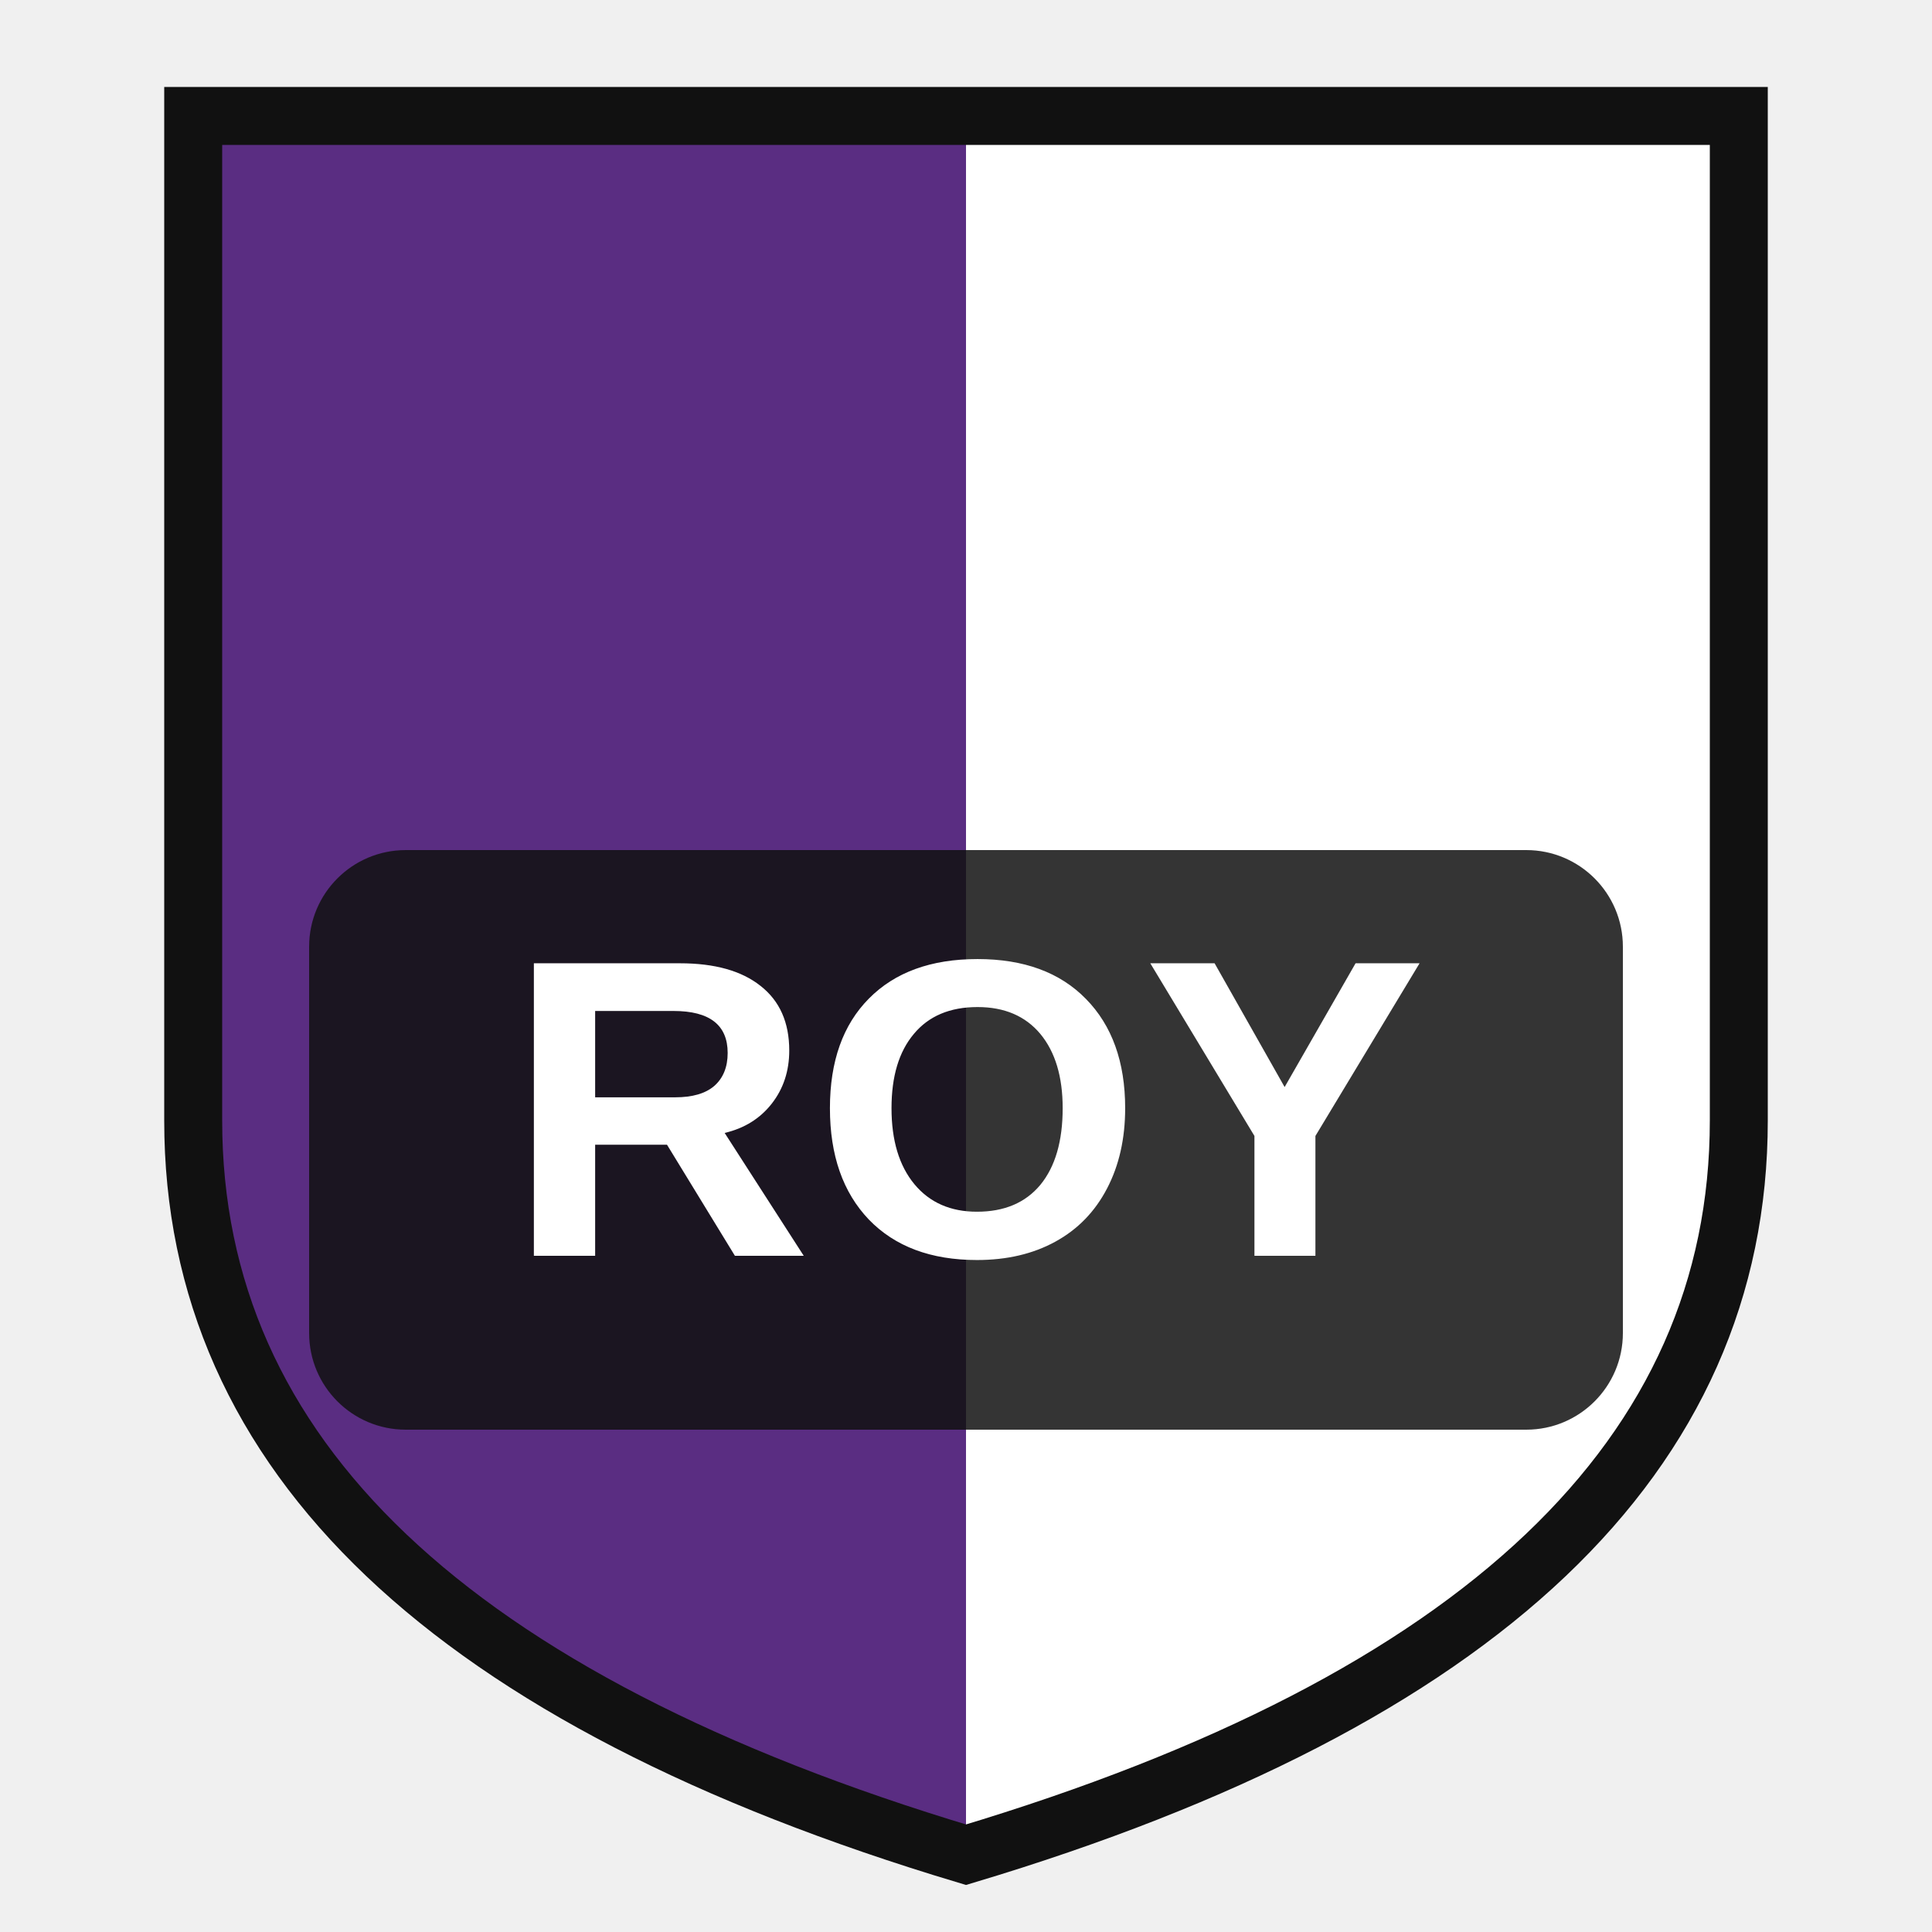
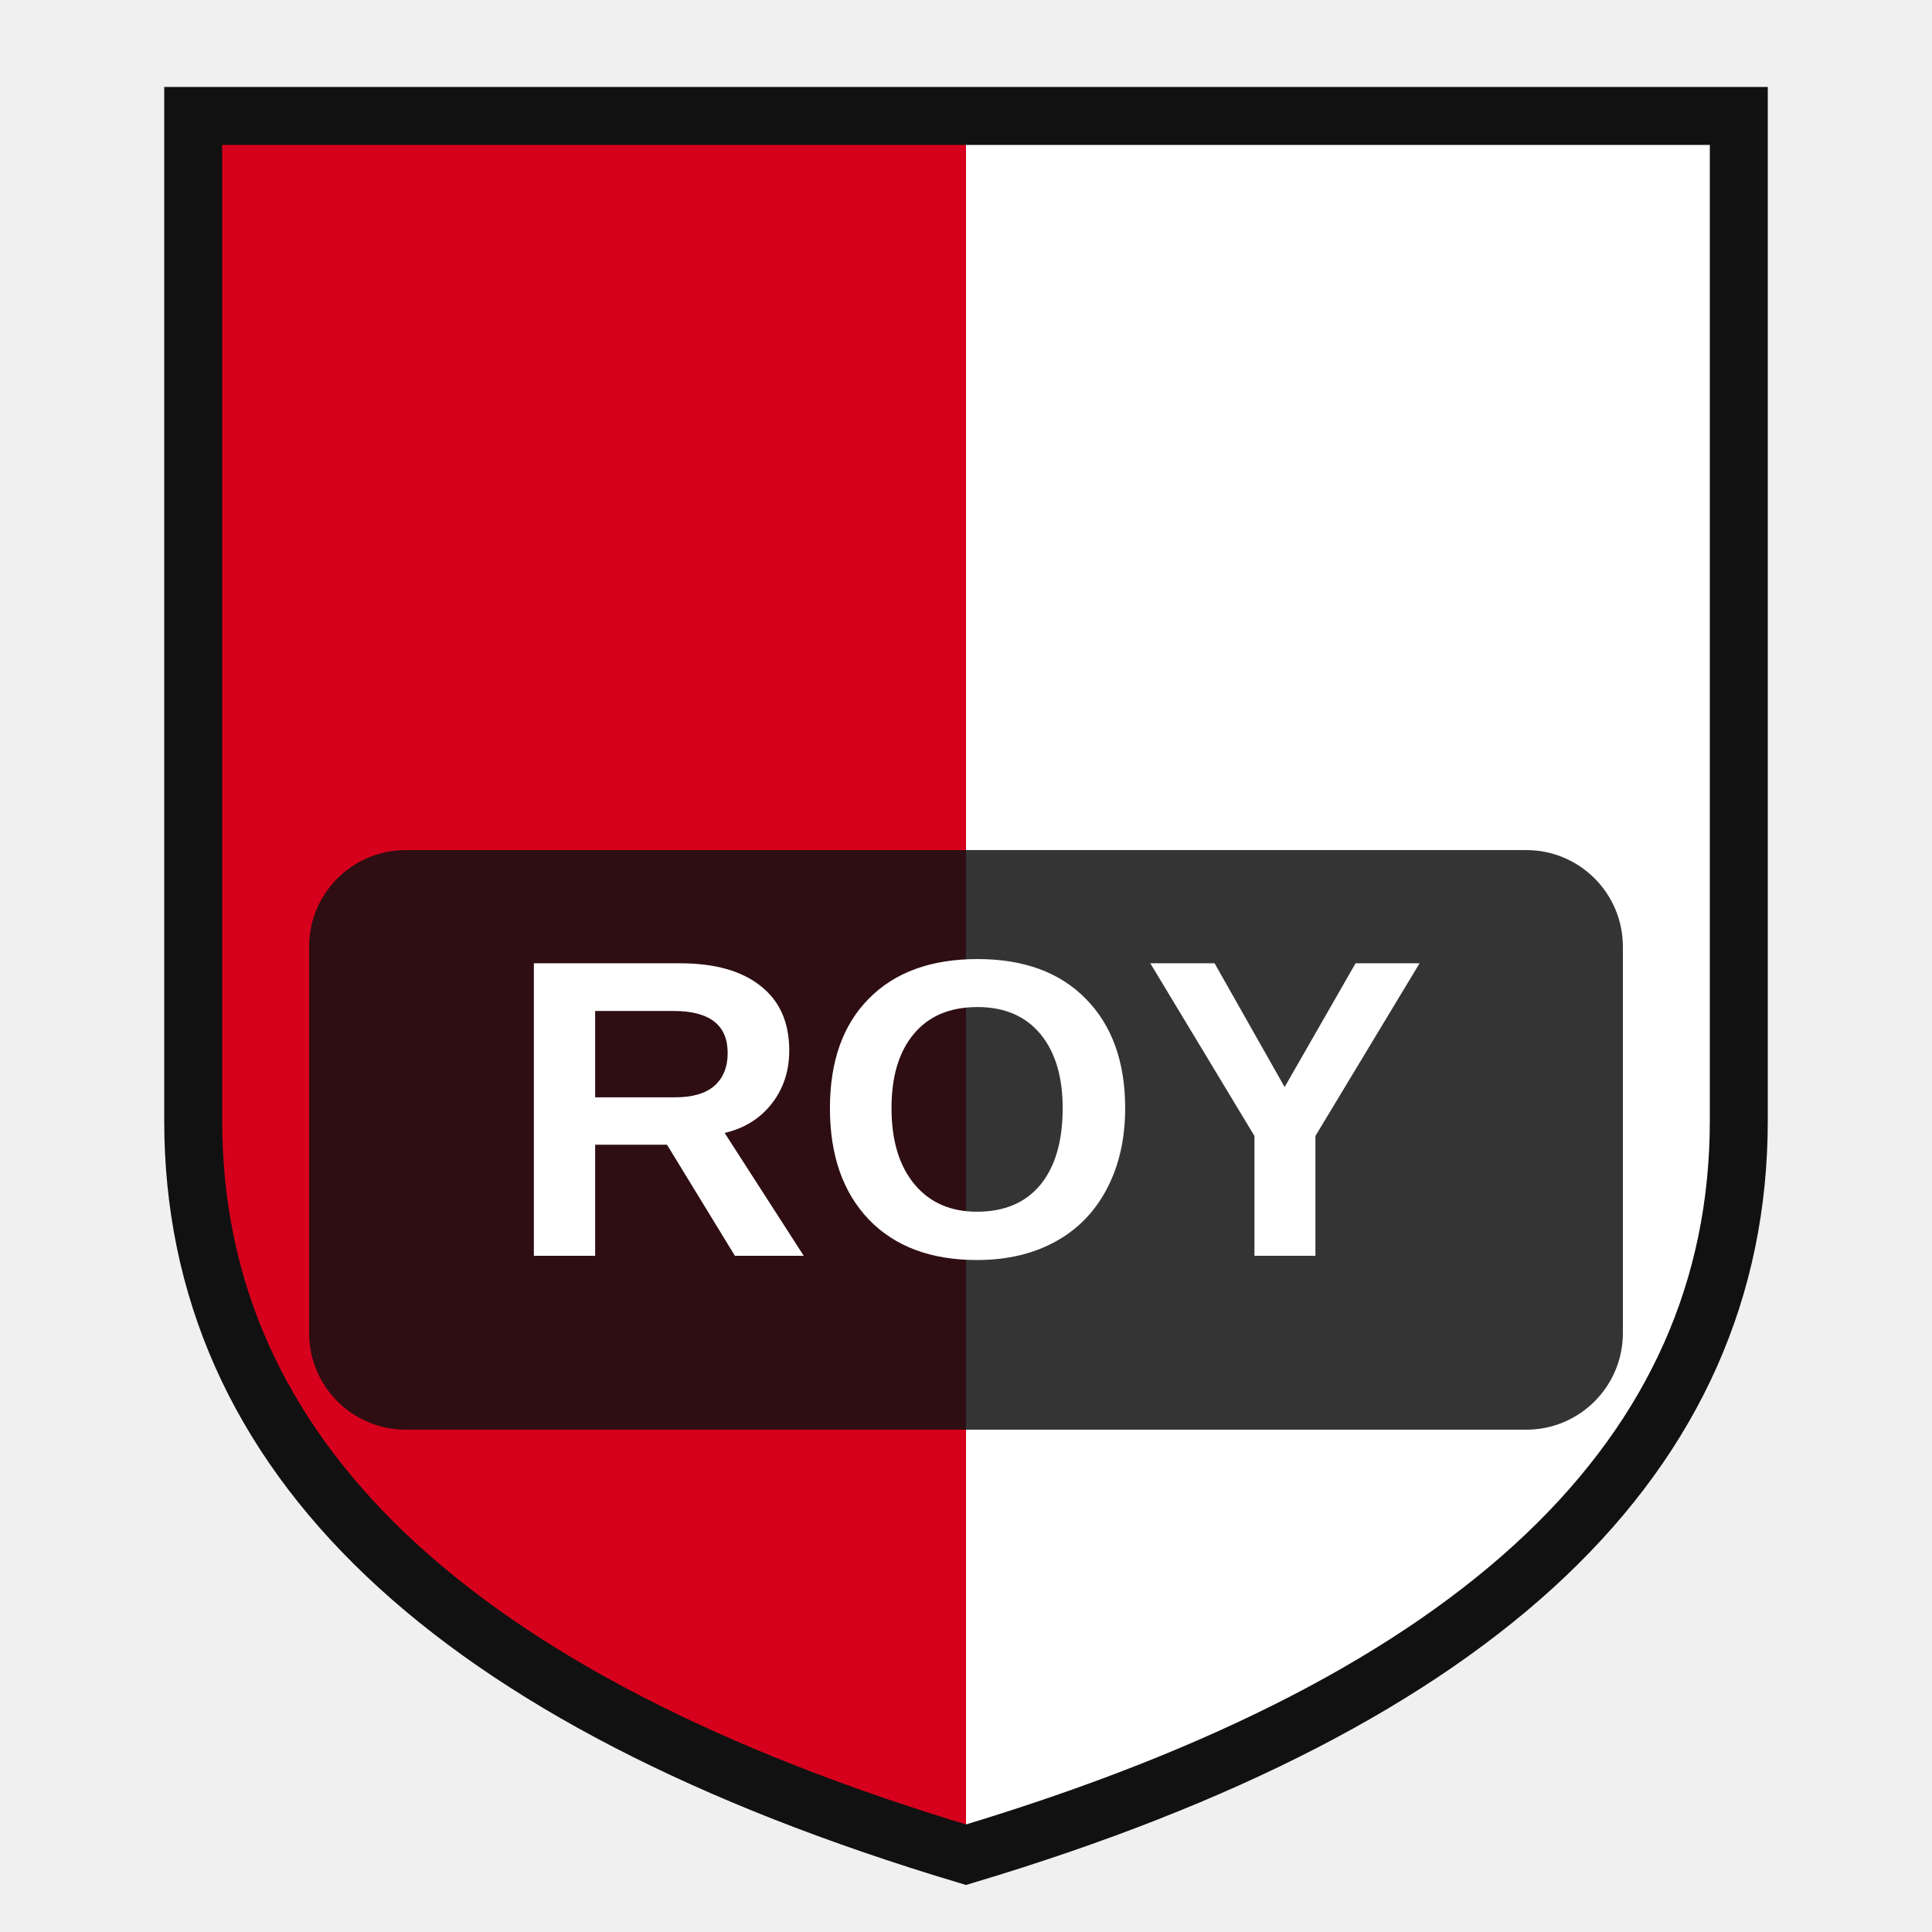
<svg xmlns="http://www.w3.org/2000/svg" viewBox="0 0 100 100" role="img" aria-label="Royal Antwerp FC">
  <defs>
    <clipPath id="s">
      <path d="M10 6 H90 V58 Q90 84 50 96 Q10 84 10 58 Z" />
    </clipPath>
  </defs>
  <g clip-path="url(#s)">
-     <rect x="0" y="0" width="50" height="100" fill="#5a2d82" />
+     <rect x="0" y="0" width="50" height="100" fill="#d6001c" />
    <rect x="50" y="0" width="50" height="100" fill="#ffffff" />
  </g>
  <path d="M10 6 H90 V58 Q90 84 50 96 Q10 84 10 58 Z" fill="none" stroke="#111111" stroke-width="3" />
  <rect x="16" y="44" width="68" height="30" rx="5" fill="#111111" opacity="0.85" />
  <text x="50" y="65" text-anchor="middle" font-family="Arial, Helvetica, sans-serif" font-weight="700" font-size="22" fill="#ffffff">ROY</text>
</svg>
